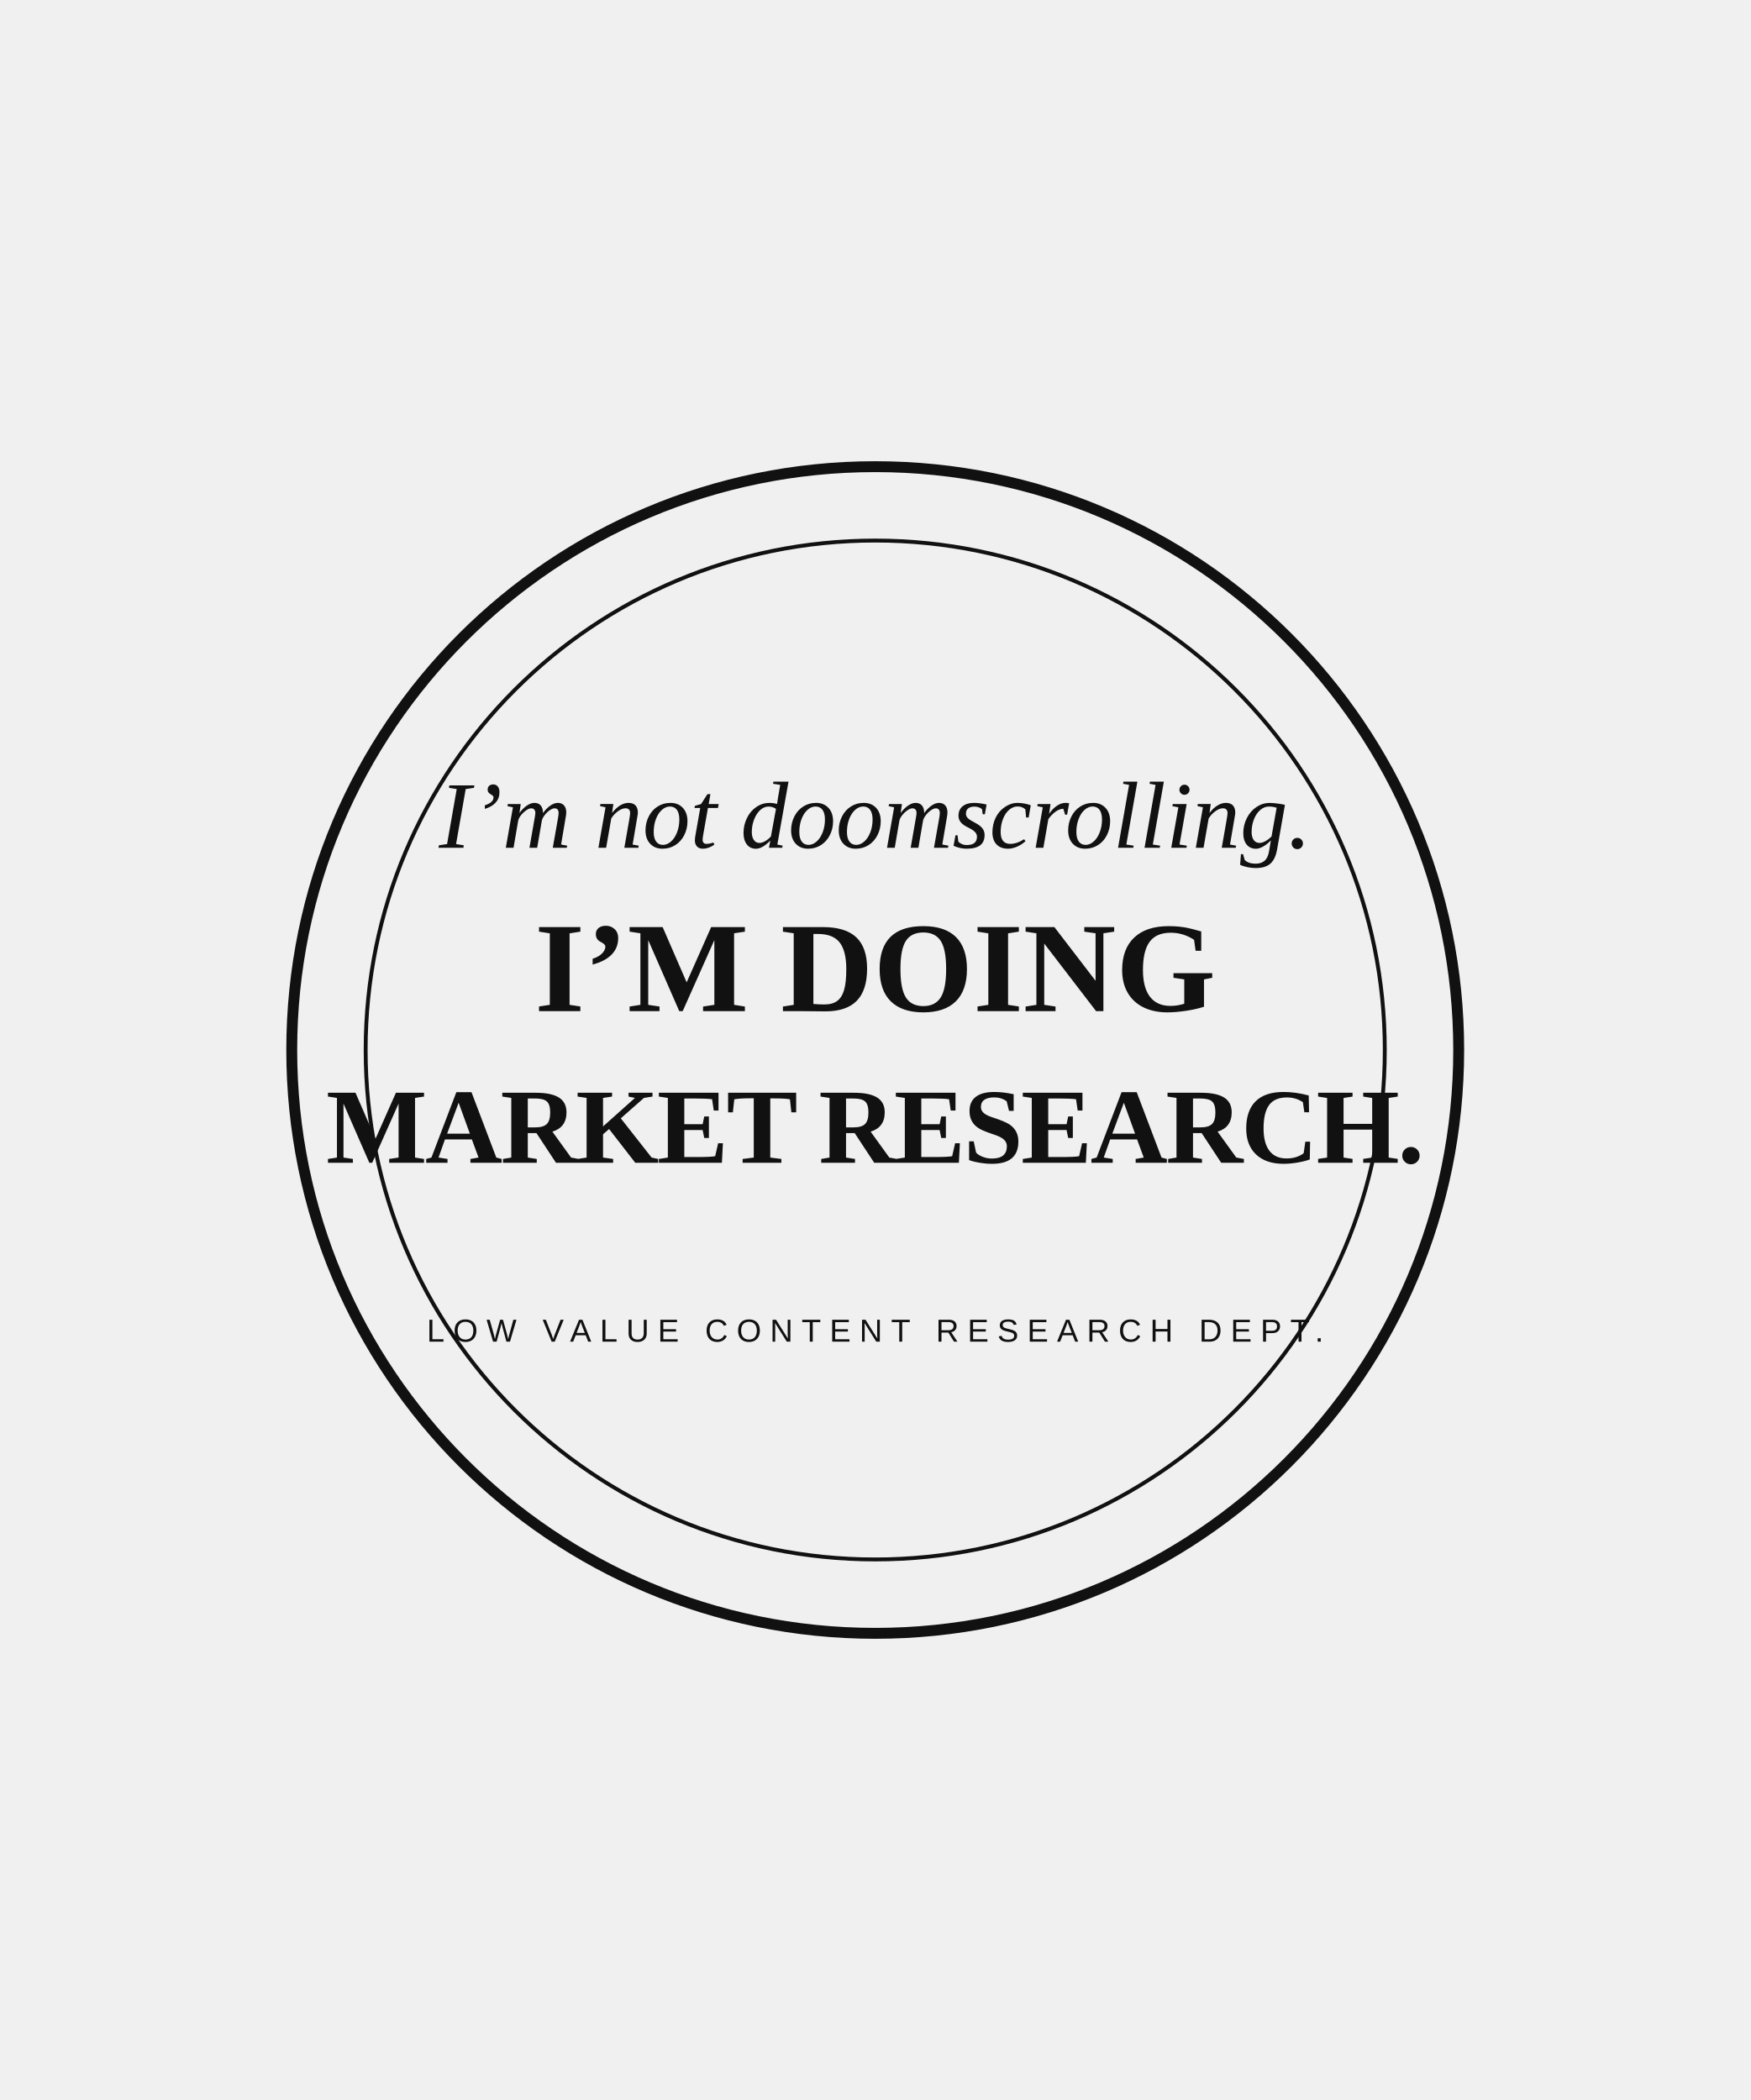
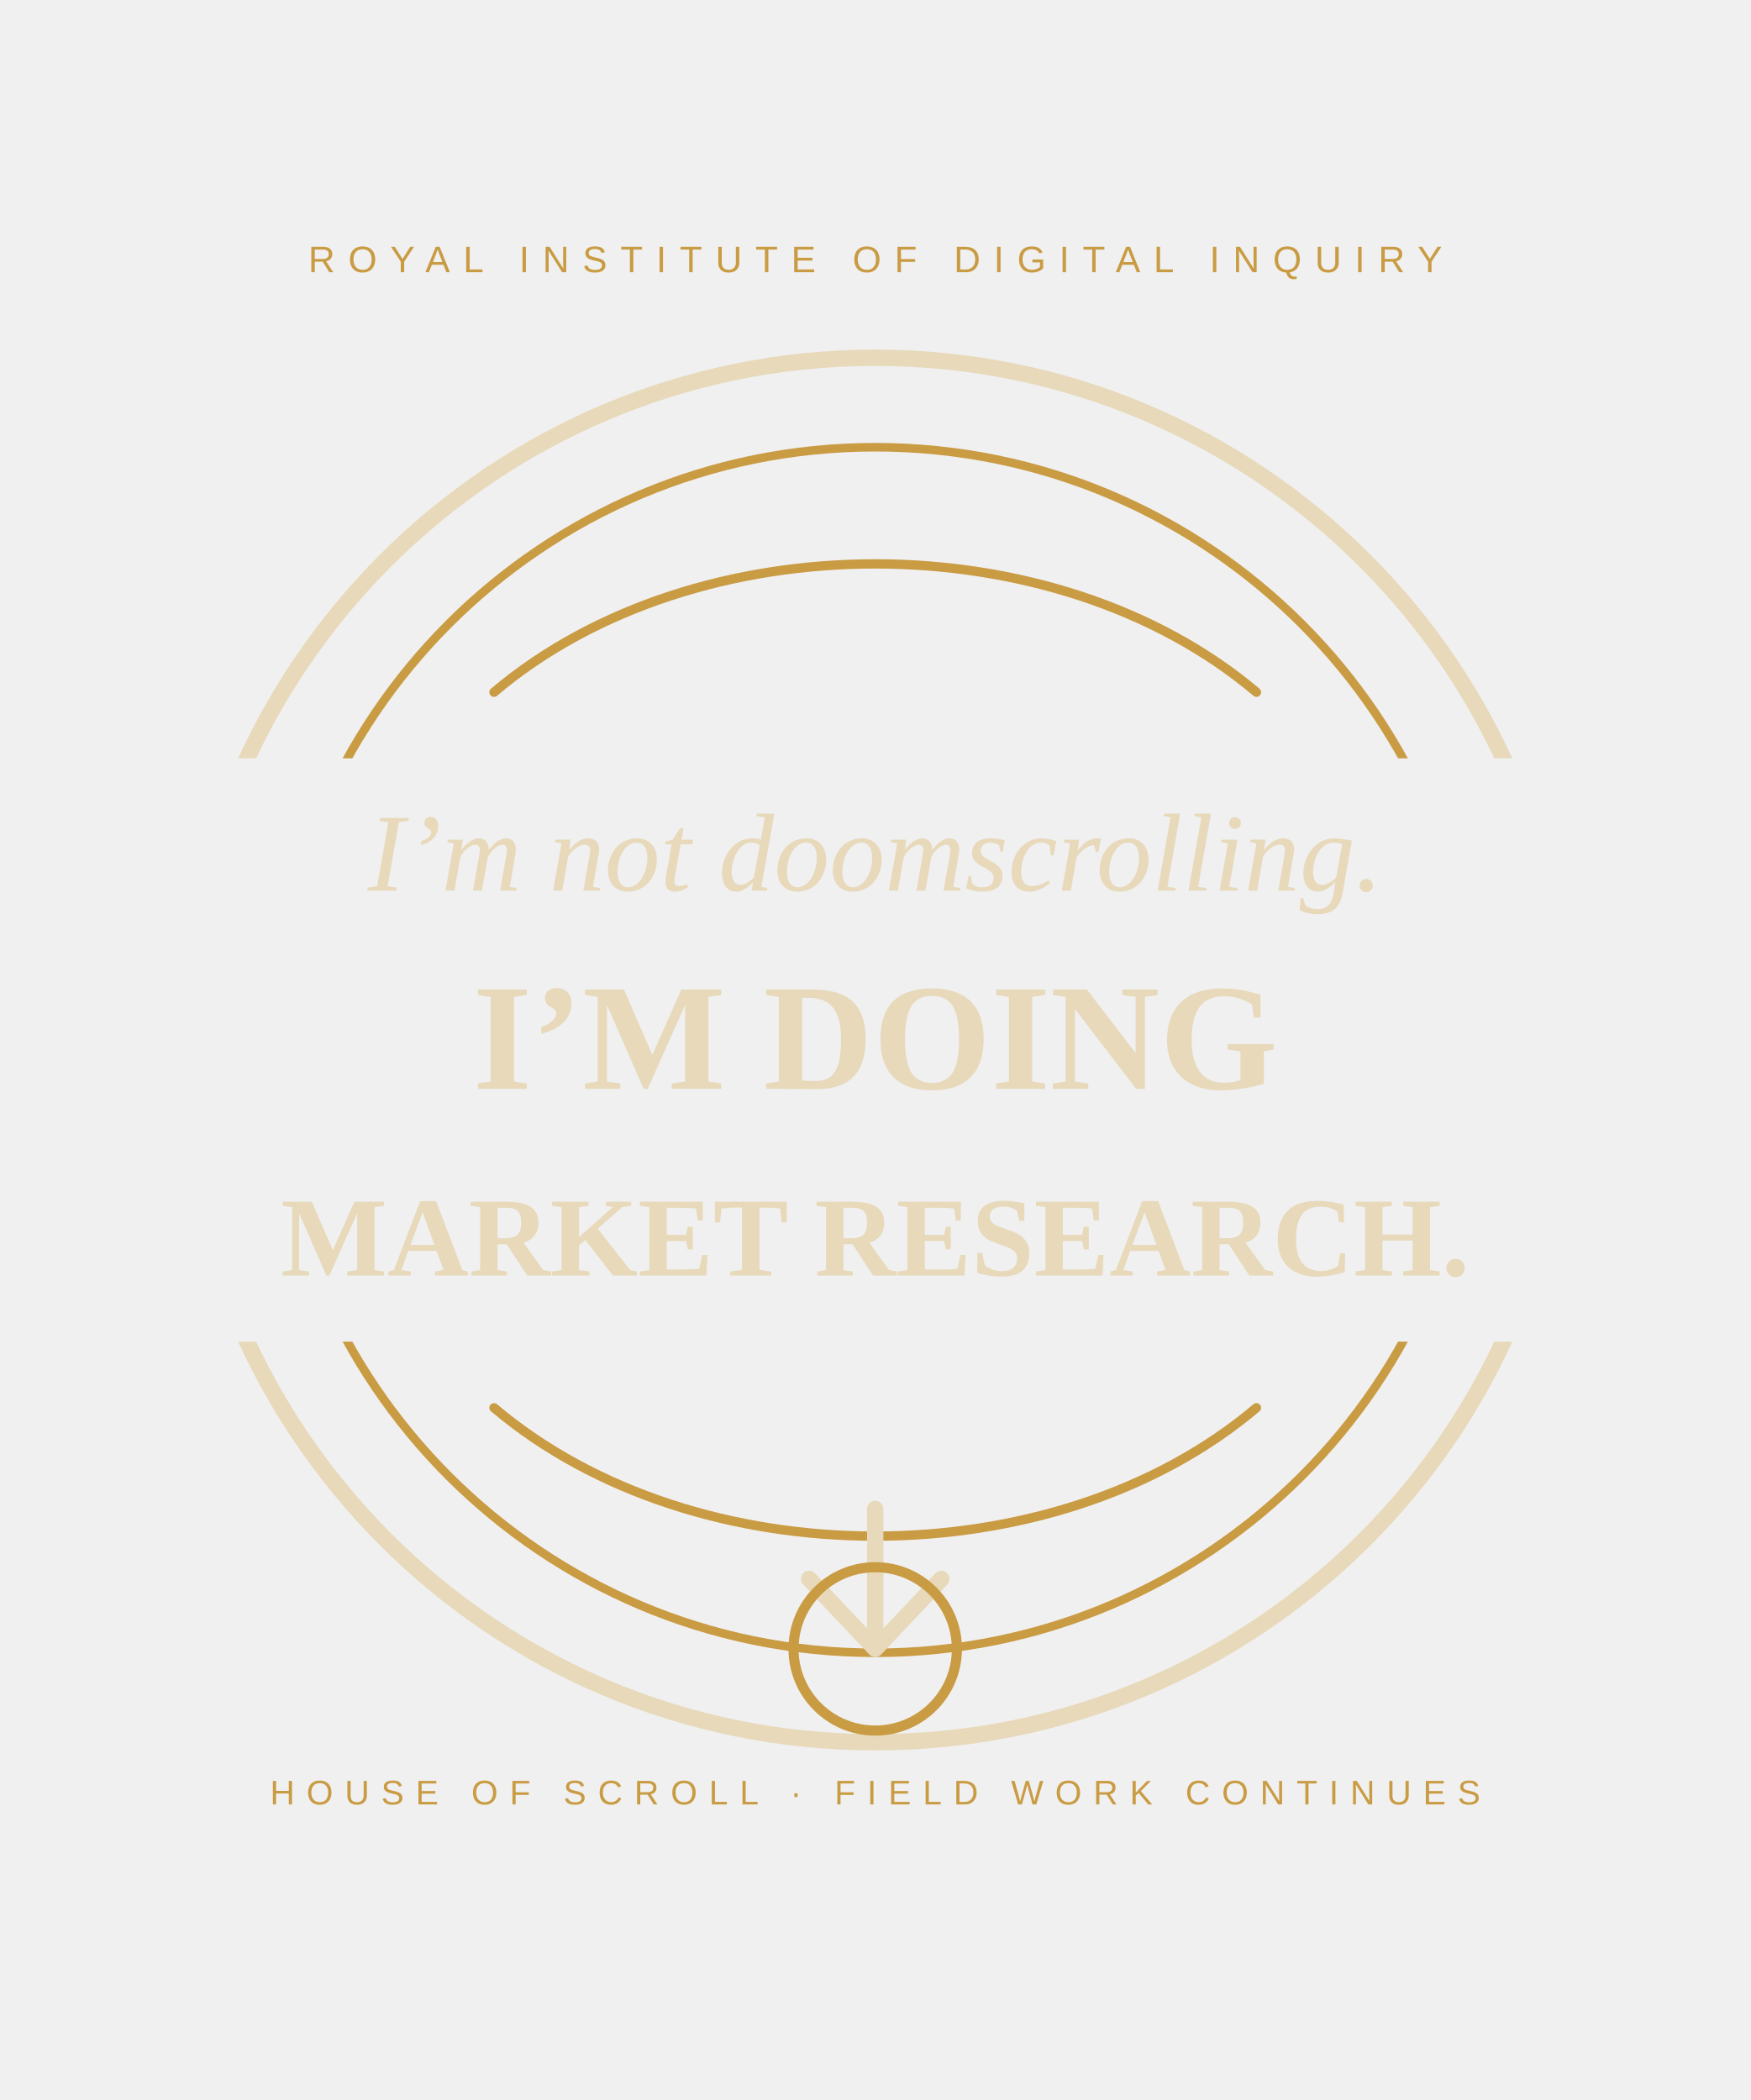
<svg xmlns="http://www.w3.org/2000/svg" width="4500" height="5400" viewBox="0 0 4500 5400">
-   <g fill="#111111" text-anchor="middle" font-family="Georgia, Times New Roman, serif">
-     <circle cx="2250" cy="2700" r="1500" fill="none" stroke="#111111" stroke-width="28" />
-     <circle cx="2250" cy="2700" r="1310" fill="none" stroke="#111111" stroke-width="10" />
-     <text x="2250" y="2180" font-size="245" font-style="italic">I’m not doomscrolling.</text>
-     <text x="2250" y="2600" font-size="330" font-weight="700">I’M DOING</text>
-     <text x="2250" y="2990" font-size="275" font-weight="700" letter-spacing="-5">MARKET RESEARCH.</text>
-     <text x="2250" y="3450" font-size="82" font-family="Arial, Helvetica, sans-serif" letter-spacing="22">LOW VALUE CONTENT RESEARCH DEPT.</text>
+   <defs>
+     <mask id="clear-type-band">
+       <rect width="4500" height="5400" fill="white" />
+       <rect x="0" y="1950" width="4500" height="1500" fill="black" />
+     </mask>
+   </defs>
+   <g fill="none" stroke-linecap="round" stroke-linejoin="round">
+     <g mask="url(#clear-type-band)">
+       <circle cx="2250" cy="2700" r="1780" stroke="#E7D9BA" stroke-width="42" />
+       <circle cx="2250" cy="2700" r="1550" stroke="#C99B43" stroke-width="22" />
+     </g>
+     <path d="M1270 1780c520-440 1440-440 1960 0M1270 3620c520 440 1440 440 1960 0" stroke="#C99B43" stroke-width="24" />
+     <path d="M2250 3880v360m-170-180 170 180 170-180" stroke="#E7D9BA" stroke-width="42" />
+     <circle cx="2250" cy="4240" r="210" stroke="#C99B43" stroke-width="26" />
+   </g>
+   <g text-anchor="middle">
+     <text x="2250" y="700" fill="#C99B43" font-family="Arial, Helvetica, sans-serif" font-size="95" letter-spacing="34">ROYAL INSTITUTE OF DIGITAL INQUIRY</text>
+     <text x="2250" y="2290" fill="#E7D9BA" font-family="Georgia, 'Times New Roman', serif" font-size="285" font-style="italic">I’m not doomscrolling.</text>
+     <text x="2250" y="2800" fill="#E7D9BA" font-family="Georgia, 'Times New Roman', serif" font-size="390" font-weight="700">I’M DOING</text>
+     <text x="2250" y="3280" fill="#E7D9BA" font-family="Georgia, 'Times New Roman', serif" font-size="290" font-weight="700">MARKET RESEARCH.</text>
+     <text x="2250" y="4640" fill="#C99B43" font-family="Arial, Helvetica, sans-serif" font-size="88" letter-spacing="30">HOUSE OF SCROLL · FIELD WORK CONTINUES</text>
  </g>
</svg>
